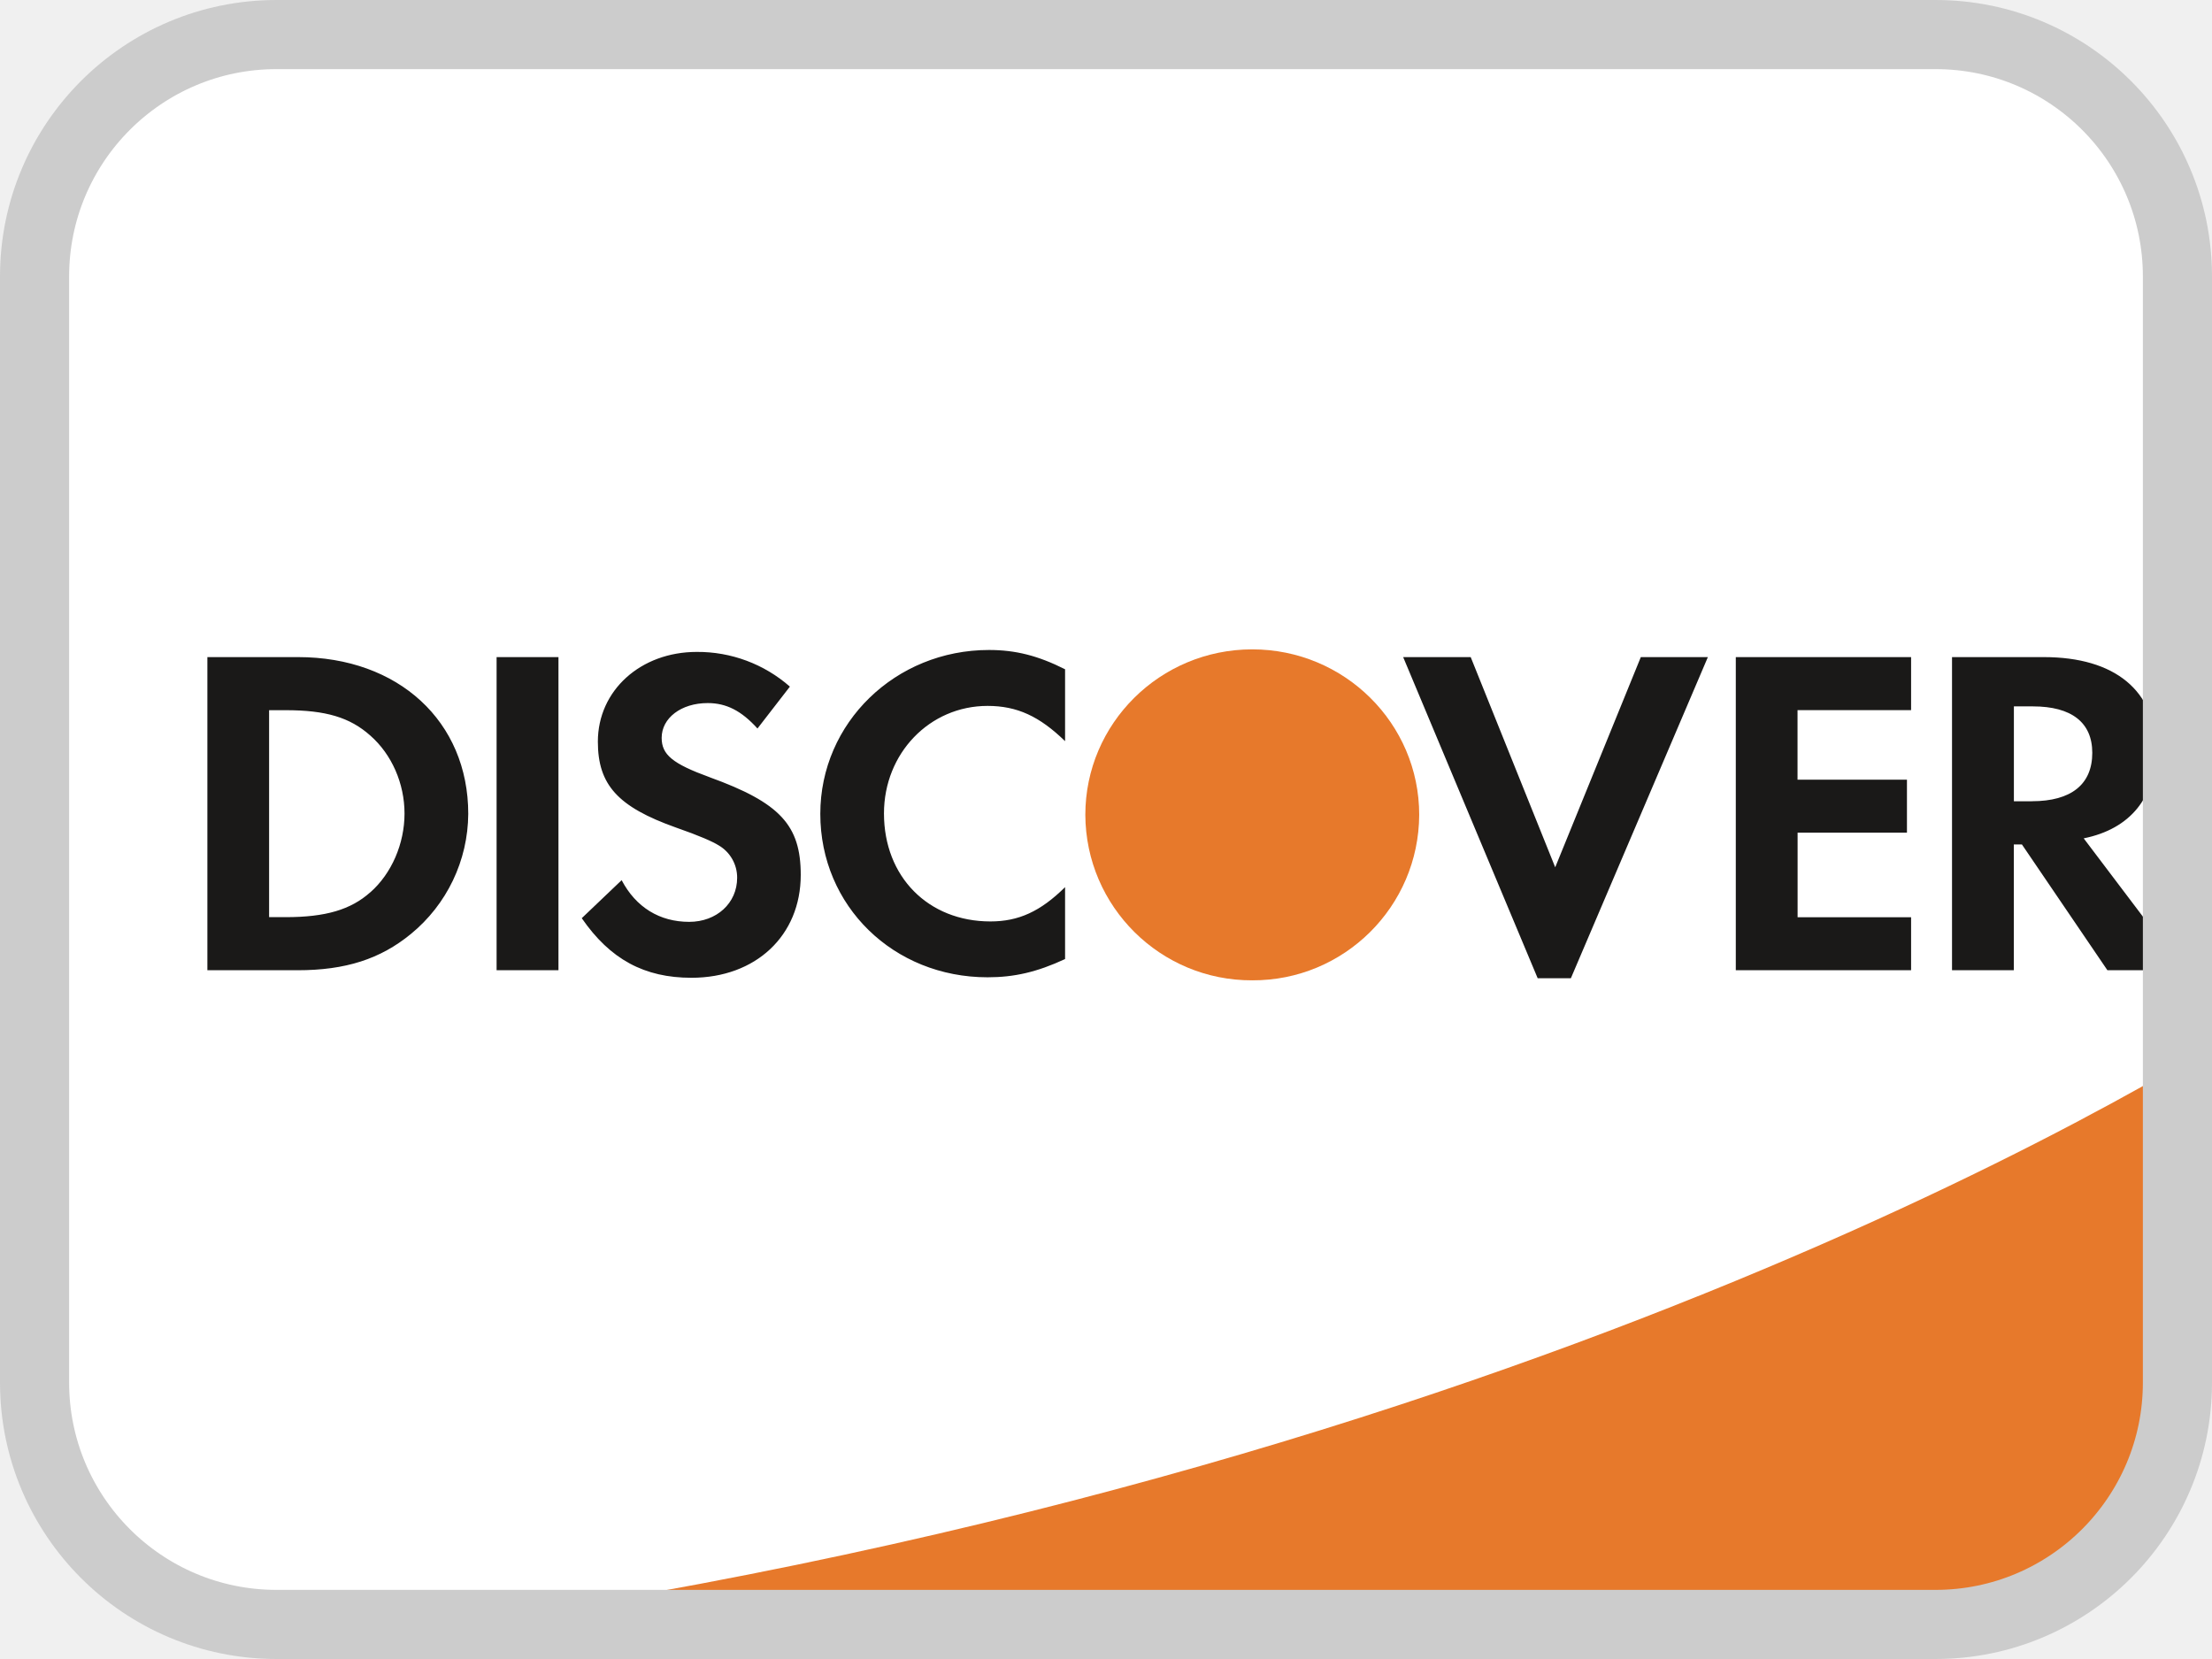
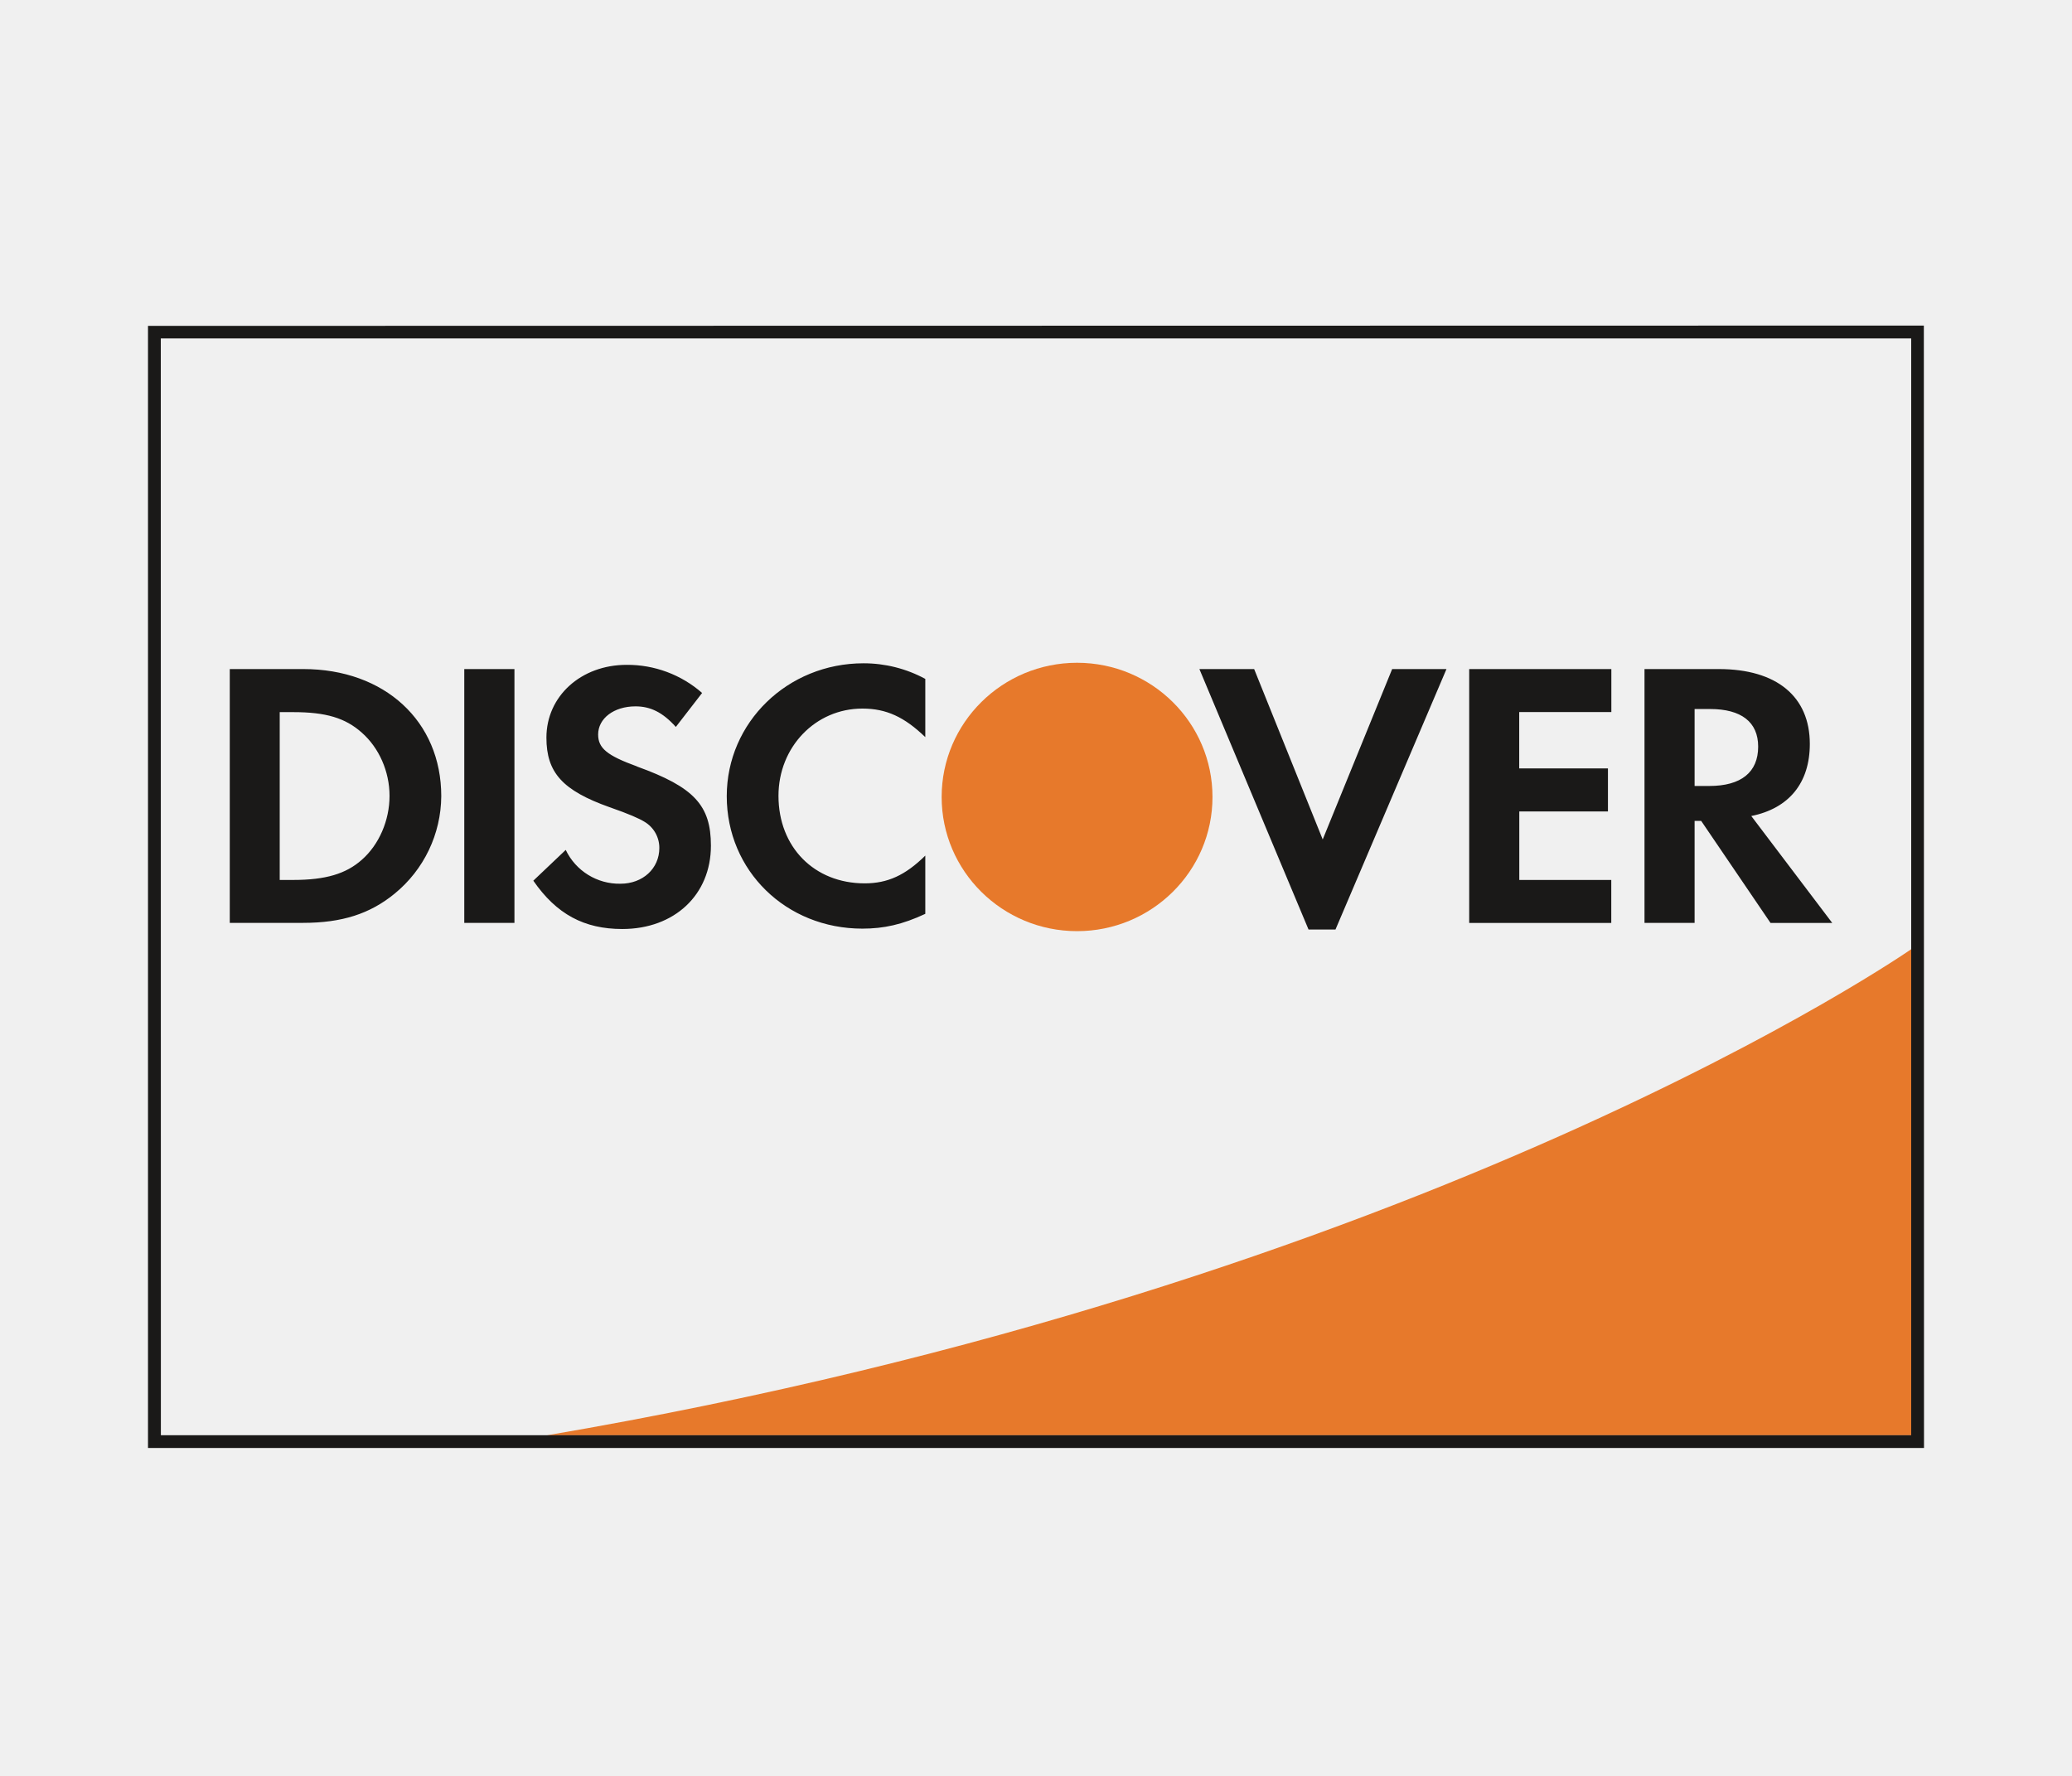
- <svg xmlns="http://www.w3.org/2000/svg" width="32" height="24" fill="none" viewBox="0 0 32 24">
-   <g clip-path="url(#discover_24_svg__a)">
-     <rect x=".5" y=".5" width="31" height="23" rx="3.5" fill="#fff" />
-     <path d="M33 14.501s-8.596 5.993-24.34 8.675H33v-8.675z" fill="#E7792B" />
-     <path d="M4.311 9.506H3v4.53h1.306c.694 0 1.196-.163 1.636-.523a2.262 2.262 0 0 0 .832-1.739c0-1.337-1.01-2.268-2.462-2.268zm1.046 3.402c-.282.252-.646.36-1.225.36h-.239v-2.994h.24c.578 0 .928.103 1.224.367.31.272.495.693.495 1.128s-.186.868-.495 1.14zm1.827-3.402h.895v4.53h-.895v-4.53zm3.083 1.738c-.538-.196-.695-.326-.695-.57 0-.285.28-.503.666-.503.268 0 .487.11.72.368l.469-.606a2.02 2.02 0 0 0-1.348-.502c-.811 0-1.43.557-1.43 1.298 0 .624.288.943 1.128 1.242.35.122.53.203.619.258a.54.54 0 0 1 .268.469c0 .367-.296.638-.694.638-.427 0-.77-.21-.977-.603l-.577.55c.412.597.907.862 1.587.862.93 0 1.581-.61 1.581-1.488 0-.72-.301-1.045-1.318-1.413zm1.6.53c0 1.332 1.058 2.364 2.42 2.364.384 0 .715-.075 1.121-.264v-1.04c-.358.353-.674.496-1.08.496-.9 0-1.54-.646-1.54-1.562 0-.87.66-1.556 1.499-1.556.427 0 .75.15 1.121.51v-1.04c-.392-.197-.716-.279-1.101-.279-1.354 0-2.44 1.054-2.44 2.371zm10.632.774-1.223-3.042h-.977l1.946 4.646h.48l1.982-4.646h-.97l-1.239 3.042h.001zm2.612 1.488h2.536v-.767h-1.642v-1.223h1.582v-.767h-1.583v-1.006h1.643v-.767h-2.536v4.53zm6.077-3.193c0-.848-.59-1.337-1.622-1.337h-1.327v4.53h.894v-1.82h.117l1.237 1.82h1.1l-1.443-1.908c.674-.136 1.044-.591 1.044-1.285zm-1.794.749h-.26v-1.373h.275c.556 0 .859.23.859.672 0 .455-.303.7-.874.7z" fill="#1A1918" />
-     <path d="M18.116 14.182a2.405 2.405 0 0 0 2.415-2.394c0-1.322-1.081-2.394-2.415-2.394s-2.415 1.072-2.415 2.394a2.405 2.405 0 0 0 2.415 2.394z" fill="#E7792B" />
-   </g>
-   <rect x=".5" y=".5" width="31" height="23" rx="3.5" stroke="#ccc" />
-   <defs>
-     <clipPath id="discover_24_svg__a">
-       <rect x=".5" y=".5" width="31" height="23" rx="3.5" />
-     </clipPath>
-   </defs>
+ <svg xmlns="http://www.w3.org/2000/svg" width="28" height="24" viewBox="0 0 28 24" fill="none">
+   <path fill-rule="evenodd" clip-rule="evenodd" d="M25.83 12.826s-6.512 4.54-18.438 6.571h18.437v-6.571z" fill="#E7792B" />
+   <path fill-rule="evenodd" clip-rule="evenodd" d="M25.913 4.4 2 4.404v15.165h24L25.998 4.4h-.085zm-.086.173v14.823H2.174L2.173 4.573h23.654z" fill="#1A1918" />
+   <path fill-rule="evenodd" clip-rule="evenodd" d="M4.098 9.042h-.993v3.43h.99c.525 0 .905-.122 1.238-.395a1.714 1.714 0 0 0 .63-1.317c0-1.013-.765-1.718-1.864-1.718zm.792 2.577c-.213.19-.49.273-.927.273H3.78V9.624h.182c.438 0 .703.077.927.277.234.206.375.526.375.855 0 .329-.14.658-.375.864zm1.384-2.577h.678v3.43h-.678v-3.43zm2.335 1.316c-.407-.148-.526-.247-.526-.432 0-.216.212-.38.505-.38.203 0 .369.082.545.278l.355-.459a1.53 1.53 0 0 0-1.02-.38c-.615 0-1.084.422-1.084.984 0 .472.218.714.854.94.265.092.402.154.47.196a.41.41 0 0 1 .202.354c0 .279-.224.484-.525.484a.803.803 0 0 1-.74-.457l-.438.416c.313.453.687.653 1.202.653.705 0 1.198-.462 1.198-1.126 0-.546-.228-.792-.999-1.07h.001zm1.212.402c0 1.008.802 1.79 1.833 1.79.291 0 .542-.056.85-.2v-.787c-.271.267-.511.375-.819.375-.681 0-1.165-.489-1.165-1.183 0-.659.499-1.179 1.134-1.179.324 0 .568.114.85.386v-.787a1.747 1.747 0 0 0-.835-.211c-1.025 0-1.848.798-1.848 1.796zm8.054.586-.927-2.304h-.74l1.475 3.52h.364l1.5-3.52h-.734l-.939 2.304h.001zm1.979 1.127h1.92v-.581h-1.243v-.926h1.198v-.581H20.53v-.762h1.245v-.581h-1.921v3.43zm4.603-2.419c0-.641-.448-1.012-1.23-1.012h-1.004v3.43h.677v-1.378h.089l.937 1.379h.834l-1.094-1.445c.51-.103.791-.448.791-.974zm-1.36.568H22.9v-1.04h.209c.421 0 .65.175.65.508 0 .346-.229.532-.661.532z" fill="#1A1918" />
+   <path d="M14.555 12.584c1.01 0 1.83-.812 1.83-1.813 0-1.002-.82-1.814-1.83-1.814-1.01 0-1.83.812-1.83 1.814 0 1.001.82 1.813 1.83 1.813z" fill="#E7792B" />
</svg>
